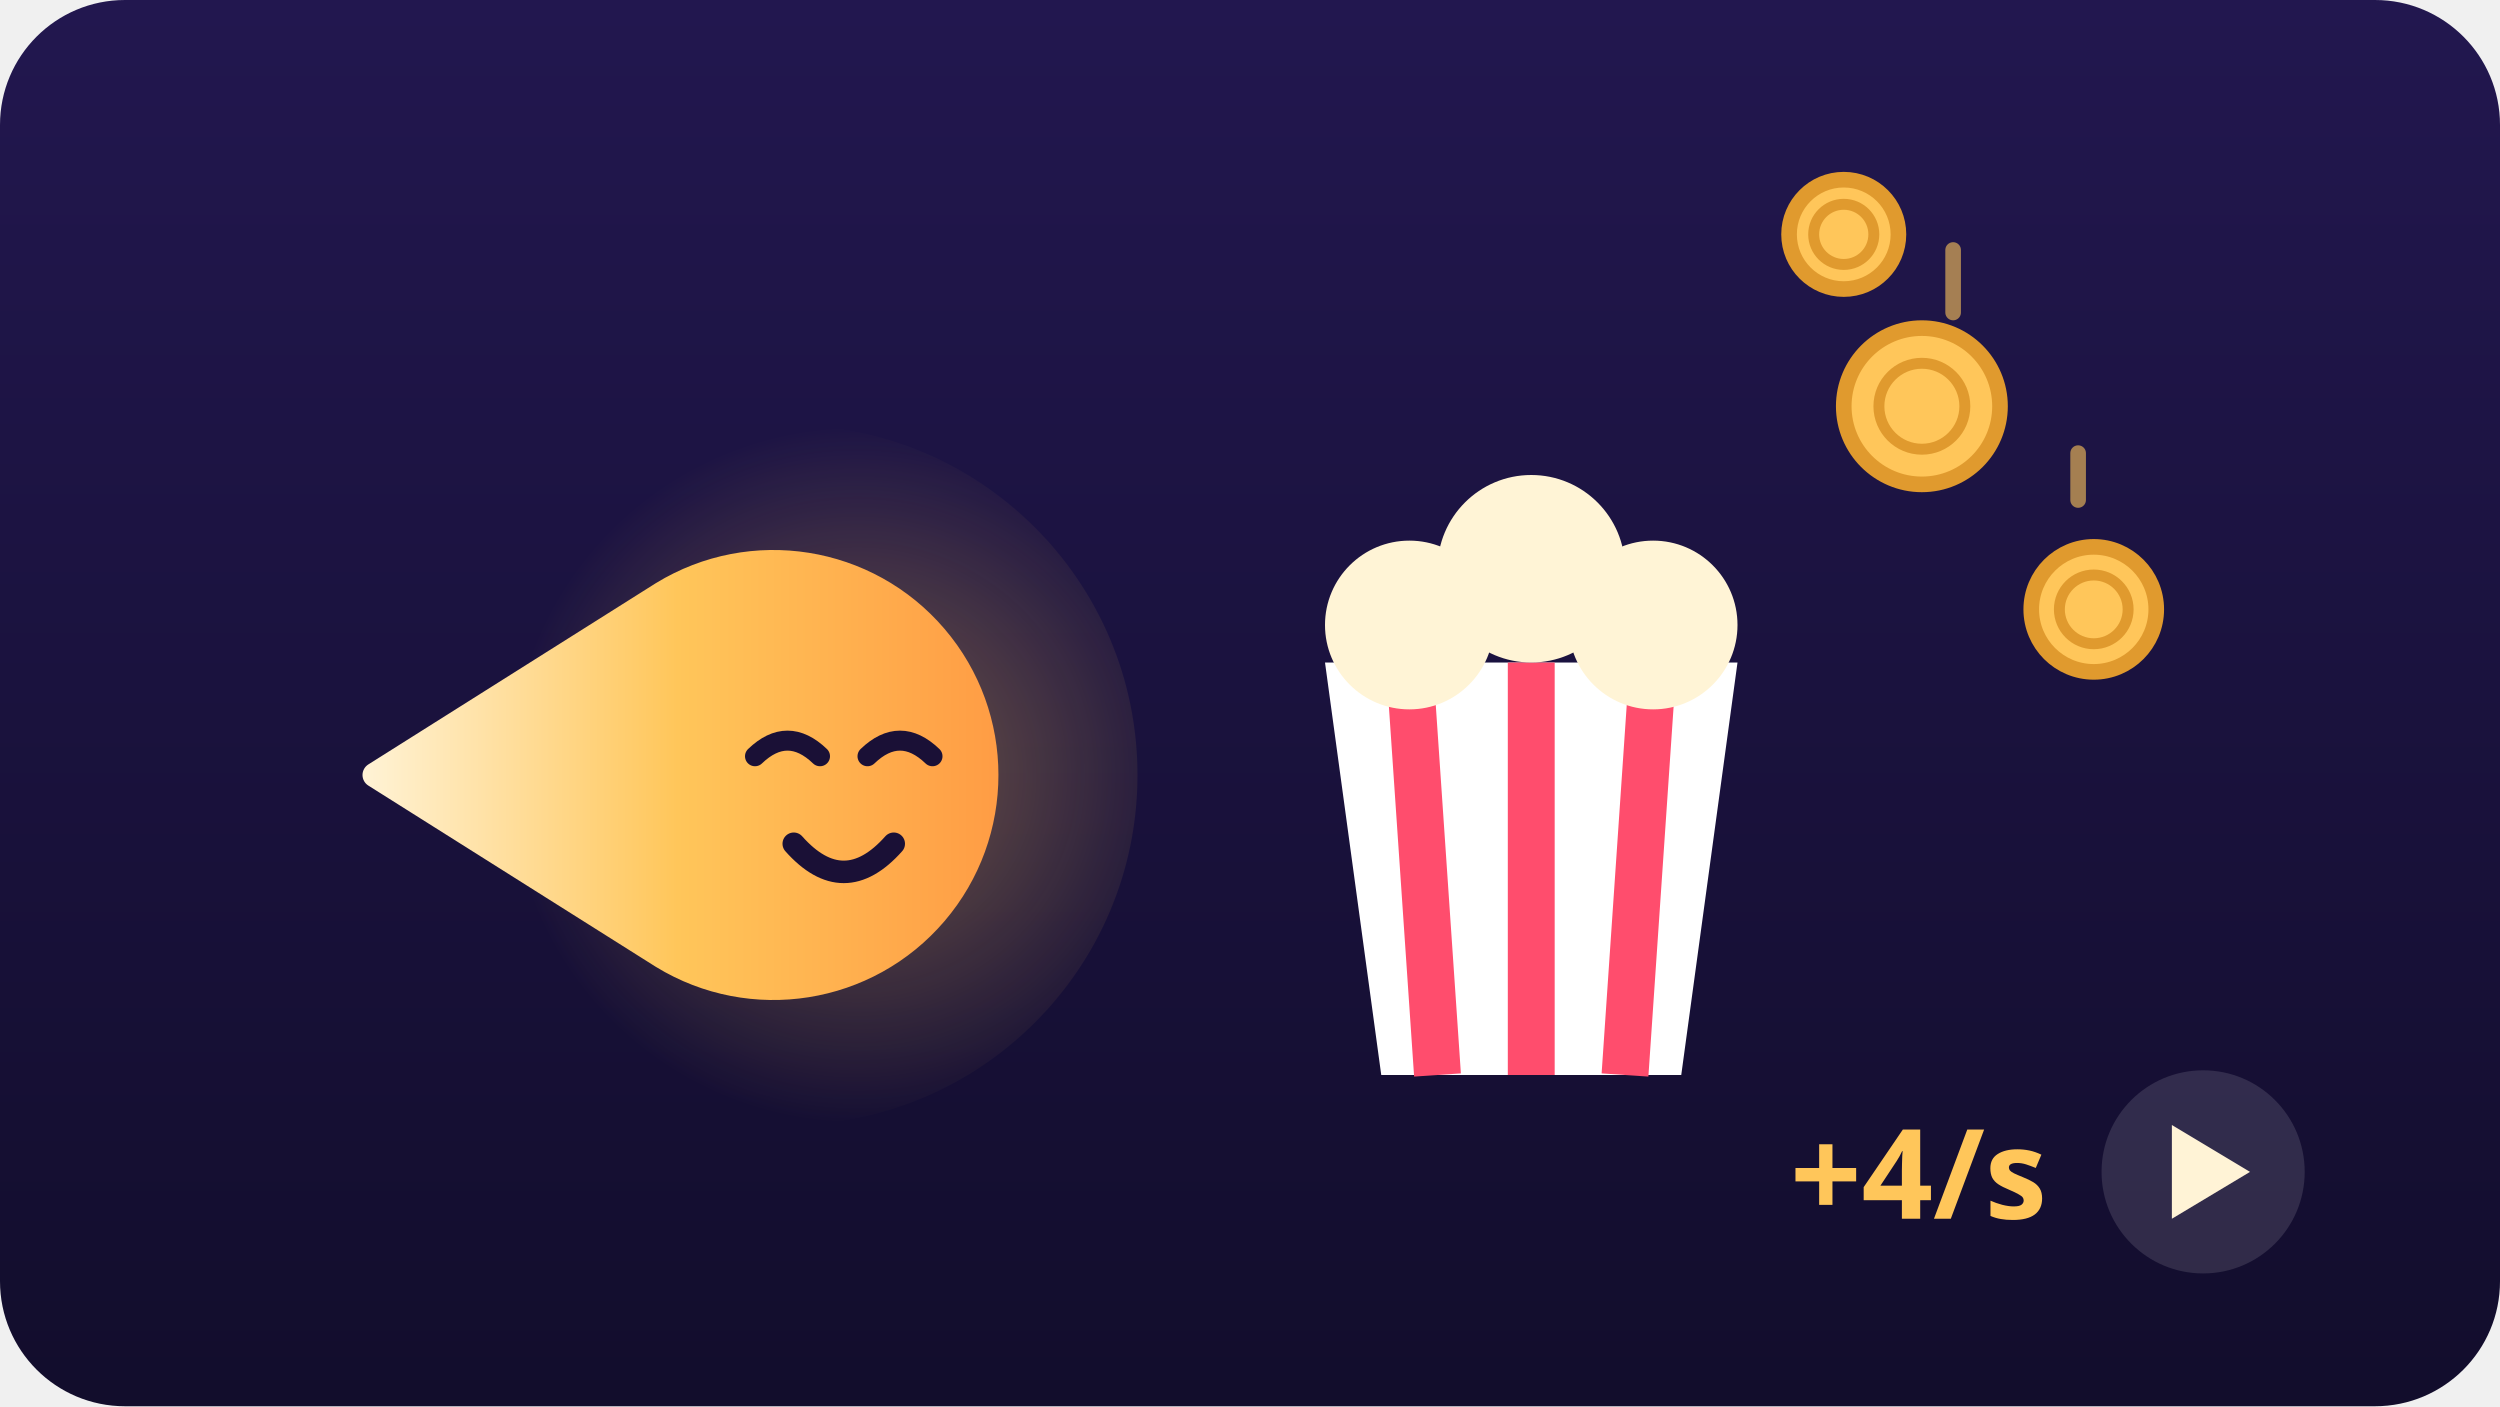
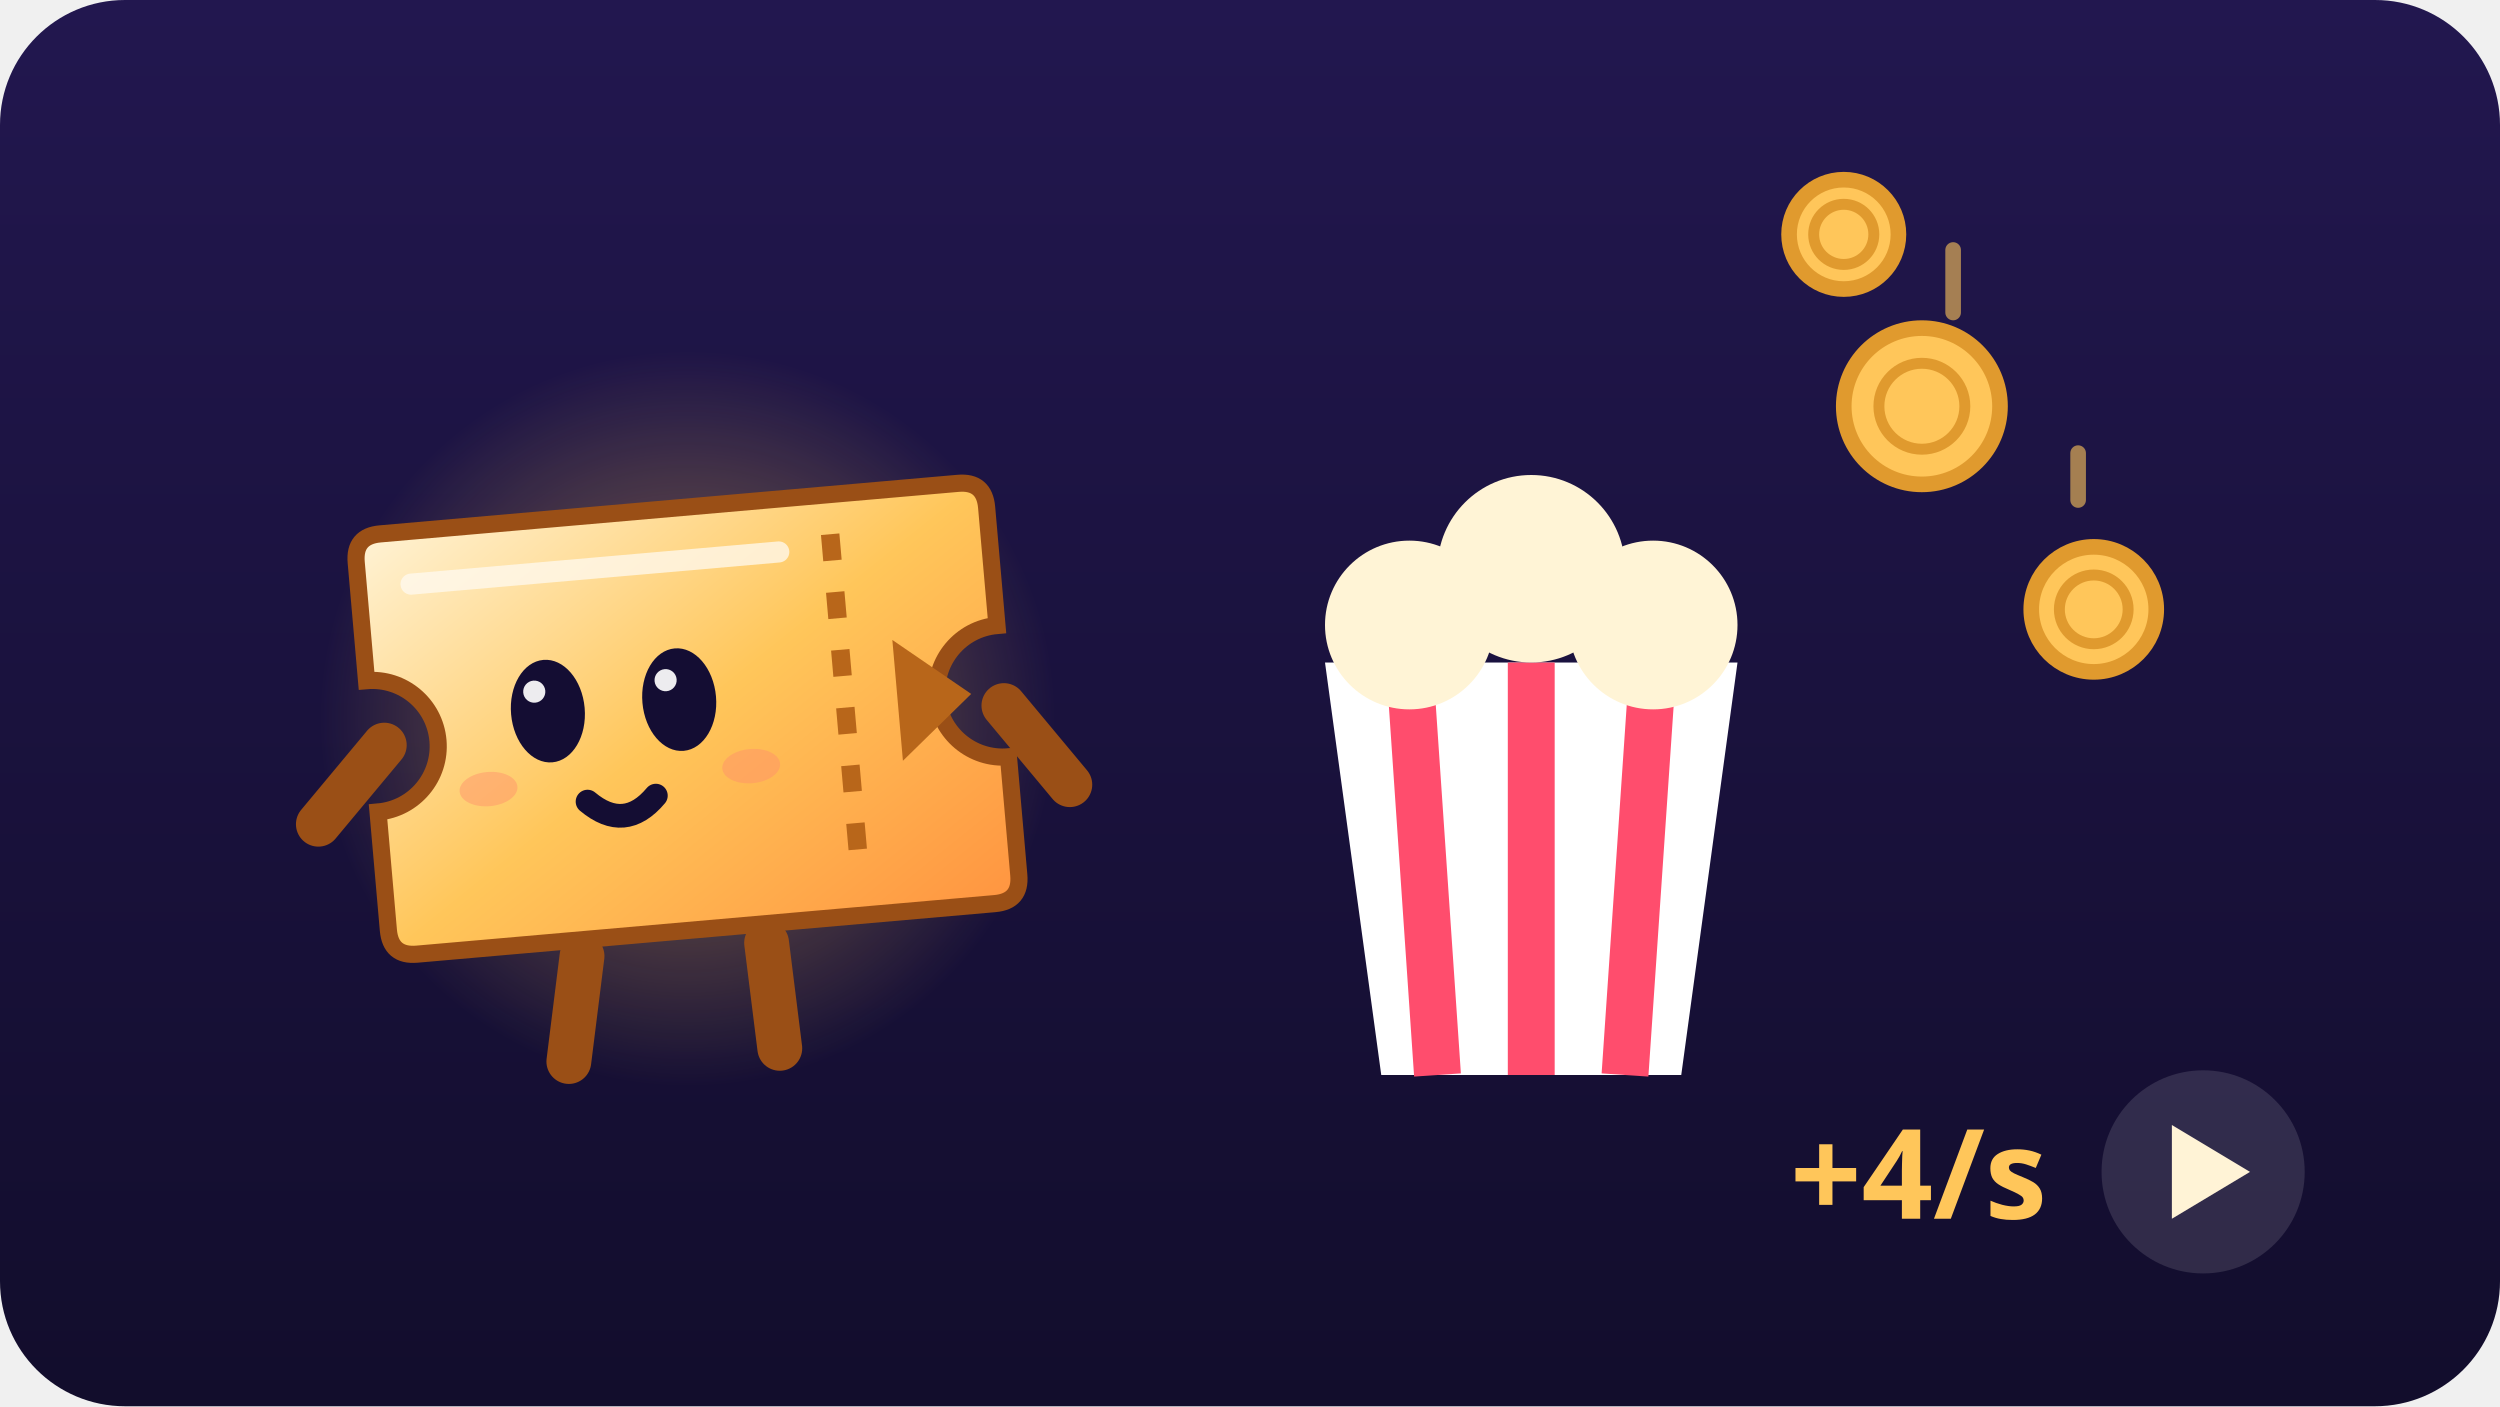
<svg xmlns="http://www.w3.org/2000/svg" viewBox="0 0 320 180" width="320" height="180">
  <defs>
    <linearGradient id="sb1bg" x1="0" y1="0" x2="0" y2="1">
      <stop offset="0" stop-color="#22174f" />
      <stop offset="1" stop-color="#120d2c" />
    </linearGradient>
-     <linearGradient id="sb1gb" gradientUnits="userSpaceOnUse" x1="4" y1="0" x2="60" y2="0">
-       <stop offset="0" stop-color="#fff3d6" />
-       <stop offset=".45" stop-color="#ffc65a" />
-       <stop offset="1" stop-color="#ff9440" />
-     </linearGradient>
-     <radialGradient id="sb1hl" cx=".6" cy=".5" r=".5">
-       <stop offset="0" stop-color="#ffc65a" stop-opacity=".4" />
-       <stop offset="1" stop-color="#ffc65a" stop-opacity="0" />
-     </radialGradient>
  </defs>
  <rect width="320" height="180" rx="16" fill="url(#sb1bg)" />
  <g transform="translate(196 92) scale(1.2)">
    <path d="M-22 -6 H22 L16 38 H-16Z" fill="#fff" />
    <path d="M-13 -6 L-10 38 M0 -6 V38 M13 -6 L10 38" stroke="#ff4d6d" stroke-width="5" />
    <circle cx="-13" cy="-10" r="9" fill="#fff4d6" />
    <circle cx="0" cy="-16" r="10" fill="#fff4d6" />
    <circle cx="13" cy="-10" r="9" fill="#fff4d6" />
  </g>
-   <g transform="translate(40 48) scale(1.6)">
-     <circle cx="38" cy="32" r="28" fill="url(#sb1hl)" />
-     <path d="M5 32 L28 17.5 A17 17 0 1 1 28 46.5 Z" fill="url(#sb1gb)" stroke="url(#sb1gb)" stroke-width="2" stroke-linejoin="round" />
-     <path d="M35.4 30.5 Q38 28 40.6 30.5 M44.4 30.5 Q47 28 49.6 30.5" fill="none" stroke="#1a1036" stroke-width="1.6" stroke-linecap="round" />
-     <path d="M38.5 37.5 Q42.5 42 46.5 37.5" fill="none" stroke="#1a1036" stroke-width="1.8" stroke-linecap="round" />
-   </g>
+   <svg x="34" y="38" width="108" height="108" viewBox="0 0 64 64">
+     <defs>
+       <linearGradient id="sb1st-sd-gold" x1="0" y1="0" x2="1" y2="1">
+         <stop offset="0" stop-color="#fff3d6" />
+         <stop offset=".5" stop-color="#ffc65a" />
+         <stop offset="1" stop-color="#ff9440" />
+       </linearGradient>
+       <radialGradient id="sb1st-sd-glow">
+         <stop offset="0" stop-color="#ffc65a" stop-opacity=".5" />
+         <stop offset="1" stop-color="#ffc65a" stop-opacity="0" />
+       </radialGradient>
+     </defs>
+     <circle cx="32" cy="32" r="28" fill="url(#sb1st-sd-glow)" />
+     <g transform="rotate(-5 32 32)">
+       <path d="M10 16 H54 Q56 16 56 18 V27 A5 5 0 0 0 56 37 V46 Q56 48 54 48 H10 Q8 48 8 46 V37 A5 5 0 0 0 8 27 V18 Q8 16 10 16Z" fill="url(#sb1st-sd-gold)" stroke="#9a4f16" stroke-width="1.3" />
+       <path d="M44 19 V45" stroke="#b8661a" stroke-width="1.4" stroke-dasharray="2 2.4" />
+       <path d="M48 27.4 L53.6 32 L48 36.6Z" fill="#b8661a" />
+       <path d="M12 20 H40" stroke="#fffaf0" stroke-width="1.6" opacity=".75" stroke-linecap="round" />
+       <ellipse cx="21.5" cy="30.5" rx="2.8" ry="3.9" fill="#140d33" />
+       <circle cx="20.60" cy="28.94" r="0.84" fill="#fff" opacity=".92" />
+       <ellipse cx="31.5" cy="30.5" rx="2.8" ry="3.9" fill="#140d33" />
+       <circle cx="30.60" cy="28.94" r="0.84" fill="#fff" opacity=".92" />
+       <path d="M23.9 37.6 Q26.5 40.2 29.1 37.6" stroke="#140d33" stroke-width="1.8" fill="none" stroke-linecap="round" />
+       <ellipse cx="16.5" cy="36" rx="2.2" ry="1.3" fill="#ff8f6a" opacity=".45" />
+       <ellipse cx="36.5" cy="36" rx="2.2" ry="1.3" fill="#ff8f6a" opacity=".45" />
+     </g>
+     <path d="M9 34 L4 40" stroke="#9a4f16" stroke-width="3.4" fill="none" stroke-linecap="round" stroke-linejoin="round" />
+     <path d="M56 31 L61 37" stroke="#9a4f16" stroke-width="3.4" fill="none" stroke-linecap="round" stroke-linejoin="round" />
+     <path d="M24 50 L23 58" stroke="#9a4f16" stroke-width="3.4" fill="none" stroke-linecap="round" stroke-linejoin="round" />
+     <path d="M38 49 L39 57" stroke="#9a4f16" stroke-width="3.4" fill="none" stroke-linecap="round" stroke-linejoin="round" />
+   </svg>
  <circle cx="246" cy="52" r="10" fill="#ffc65a" stroke="#e09a2e" stroke-width="2" />
  <circle cx="246" cy="52" r="5.5" fill="none" stroke="#e09a2e" stroke-width="1.4" />
  <circle cx="268" cy="78" r="8" fill="#ffc65a" stroke="#e09a2e" stroke-width="2" />
  <circle cx="268" cy="78" r="4.4" fill="none" stroke="#e09a2e" stroke-width="1.4" />
  <circle cx="236" cy="30" r="7" fill="#ffc65a" stroke="#e09a2e" stroke-width="2" />
  <circle cx="236" cy="30" r="3.85" fill="none" stroke="#e09a2e" stroke-width="1.4" />
  <path d="M250 40 v-8 M266 64 v-6" stroke="#ffc65a" stroke-width="2" stroke-linecap="round" opacity=".6" />
  <circle cx="282" cy="150" r="13" fill="#ffffff1f" />
  <path d="M278 144 L288 150 L278 156Z" fill="#fff3d6" />
  <text x="262" y="156" text-anchor="end" font-family="system-ui,sans-serif" font-size="16" font-weight="800" fill="#ffc65a">+4/s</text>
</svg>
